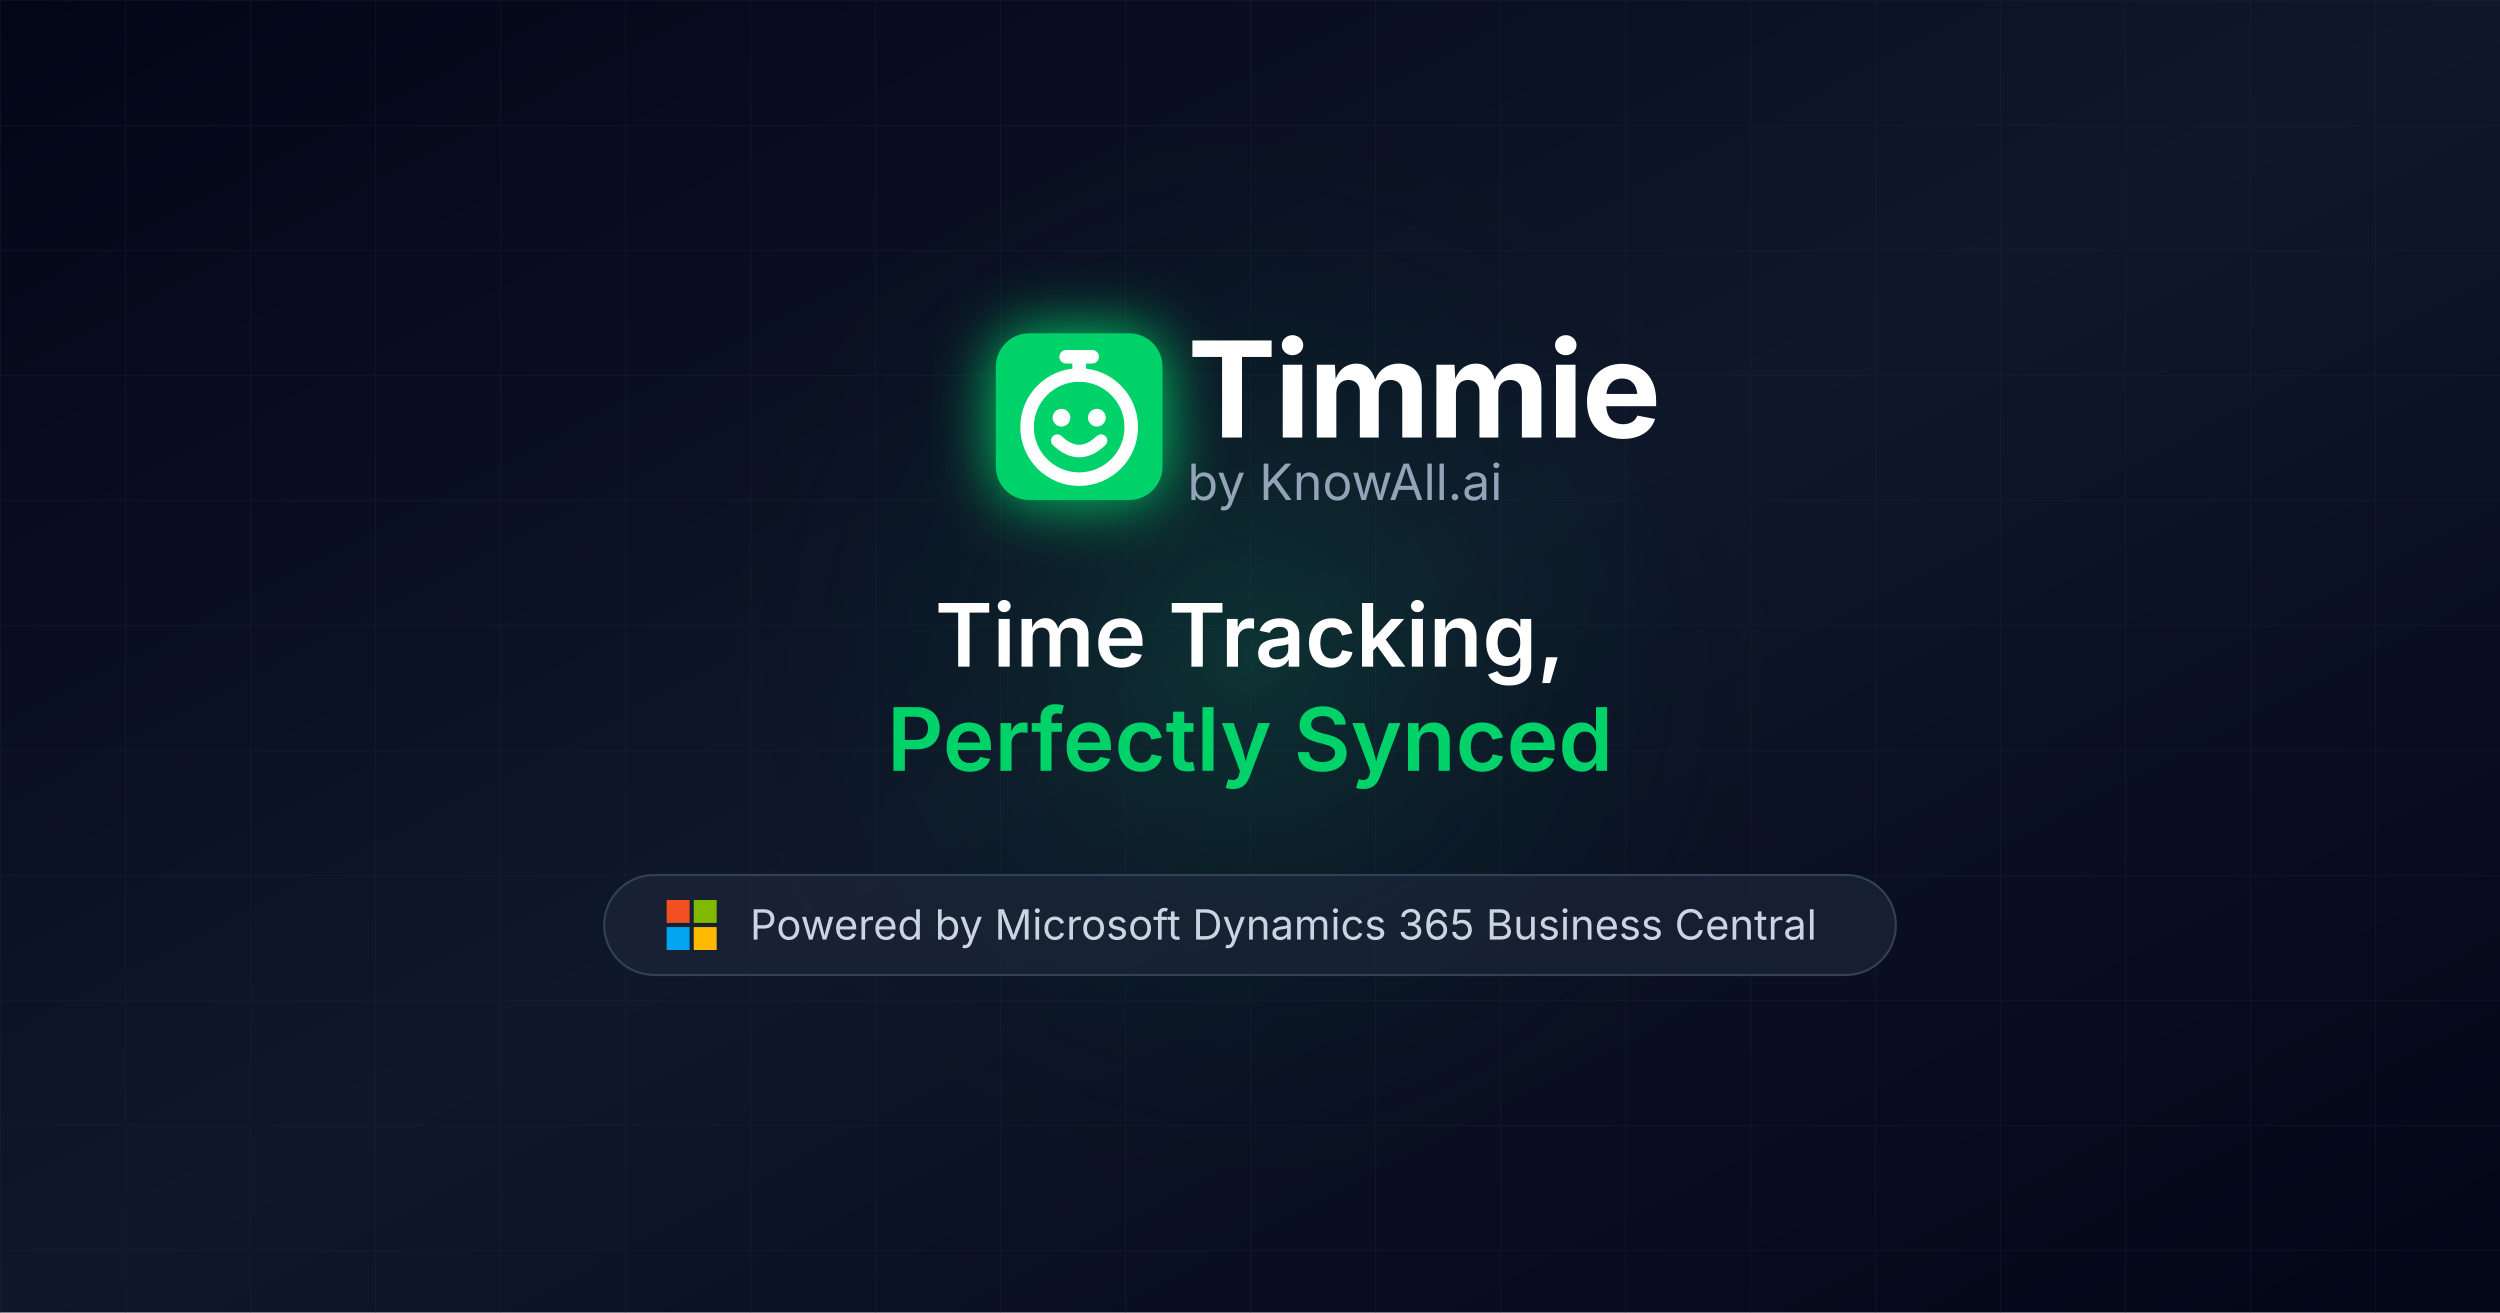
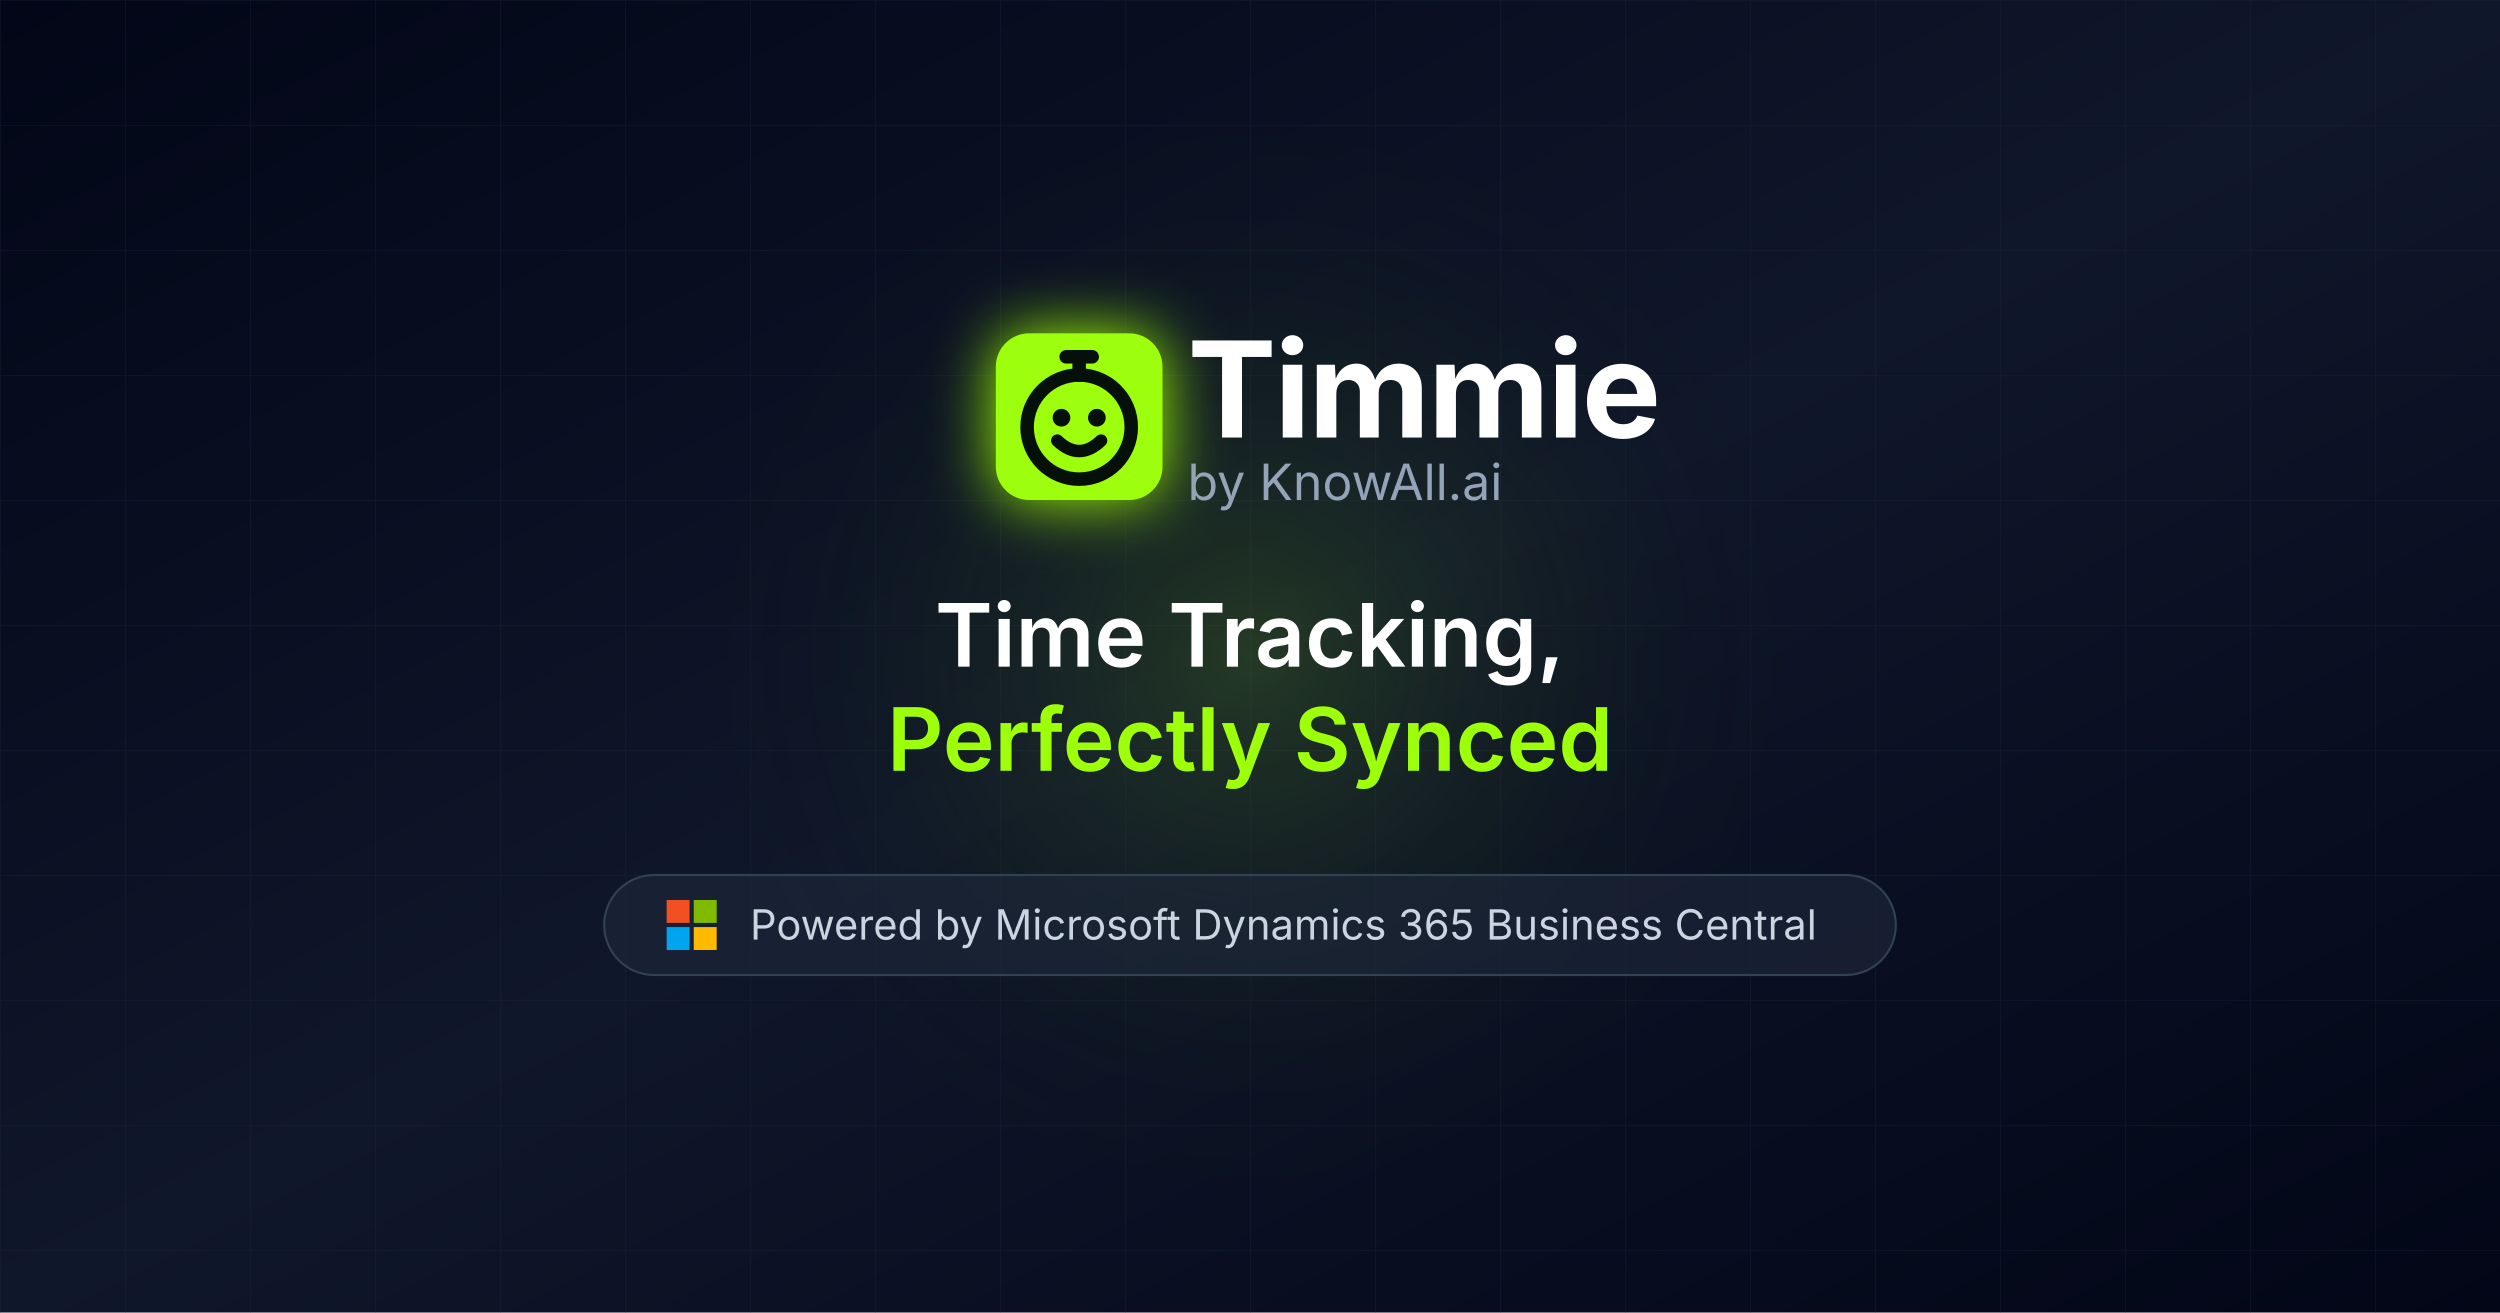
<svg xmlns="http://www.w3.org/2000/svg" width="1200" height="630" viewBox="0 0 1200 630" fill="none">
  <defs>
    <linearGradient id="bgGradient" x1="0%" y1="0%" x2="100%" y2="100%">
      <stop offset="0%" style="stop-color:#020617" />
      <stop offset="50%" style="stop-color:#0f172a" />
      <stop offset="100%" style="stop-color:#020617" />
    </linearGradient>
    <radialGradient id="glowGradient" cx="50%" cy="50%" r="50%">
-       <stop offset="0%" style="stop-color:rgba(0,210,106,0.15)" />
+       <stop offset="0%" style="stop-color:rgba(157,255,10,0.15)" />
      <stop offset="70%" style="stop-color:transparent" />
    </radialGradient>
    <filter id="greenGlow" x="-50%" y="-50%" width="200%" height="200%">
      <feGaussianBlur stdDeviation="15" result="coloredBlur" />
      <feMerge>
        <feMergeNode in="coloredBlur" />
        <feMergeNode in="SourceGraphic" />
      </feMerge>
    </filter>
  </defs>
  <rect width="1200" height="630" fill="url(#bgGradient)" />
  <g opacity="0.3">
    <pattern id="grid" width="60" height="60" patternUnits="userSpaceOnUse">
      <path d="M 60 0 L 0 0 0 60" fill="none" stroke="#1e293b" stroke-width="1" />
    </pattern>
    <rect width="1200" height="630" fill="url(#grid)" />
  </g>
  <ellipse cx="600" cy="315" rx="400" ry="400" fill="url(#glowGradient)" />
  <g filter="url(#greenGlow)">
-     <rect x="478" y="160" width="80" height="80" rx="16" fill="#00D26A" />
+     <rect x="478" y="160" width="80" height="80" rx="16" fill="#9dff0a" />
  </g>
-   <g transform="translate(478, 160) scale(2.5)" stroke="white" stroke-width="2.6" stroke-linecap="round" stroke-linejoin="round">
+   <g transform="translate(478, 160) scale(2.5)" stroke="#06100a" stroke-width="2.6" stroke-linecap="round" stroke-linejoin="round">
    <circle cx="16" cy="18" r="10" />
    <path d="M16 8V5.5M13.5 4.5h5" />
    <path d="M11.8 20.6Q16 24.6 20.2 20.6" stroke-width="2.4" />
-     <circle cx="12.6" cy="16.2" r="1.7" fill="white" stroke="none" />
-     <circle cx="19.4" cy="16.2" r="1.7" fill="white" stroke="none" />
+     <circle cx="12.6" cy="16.2" r="1.7" fill="#06100a" stroke="none" />
+     <circle cx="19.4" cy="16.2" r="1.7" fill="#06100a" stroke="none" />
  </g>
  <text x="570" y="210" font-family="Inter, system-ui, sans-serif" font-size="64" font-weight="700" fill="white" letter-spacing="-1">Timmie</text>
  <text x="570" y="240" font-family="Inter, system-ui, sans-serif" font-size="24" fill="#94a3b8">by KnowAll.ai</text>
  <text x="600" y="320" font-family="Inter, system-ui, sans-serif" font-size="42" font-weight="600" fill="white" text-anchor="middle">Time Tracking,</text>
-   <text x="600" y="370" font-family="Inter, system-ui, sans-serif" font-size="42" font-weight="600" fill="#00D26A" text-anchor="middle">Perfectly Synced</text>
+   <text x="600" y="370" font-family="Inter, system-ui, sans-serif" font-size="42" font-weight="600" fill="#9dff0a" text-anchor="middle">Perfectly Synced</text>
  <rect x="290" y="420" width="620" height="48" rx="24" fill="rgba(30,41,59,0.6)" stroke="#334155" stroke-width="1" />
  <g transform="translate(320, 432)">
    <rect x="0" y="0" width="11" height="11" fill="#F25022" />
    <rect x="13" y="0" width="11" height="11" fill="#7FBA00" />
    <rect x="0" y="13" width="11" height="11" fill="#00A4EF" />
    <rect x="13" y="13" width="11" height="11" fill="#FFB900" />
  </g>
  <text x="360" y="451" font-family="Inter, system-ui, sans-serif" font-size="20" fill="#cbd5e1">Powered by Microsoft Dynamics 365 Business Central</text>
</svg>
